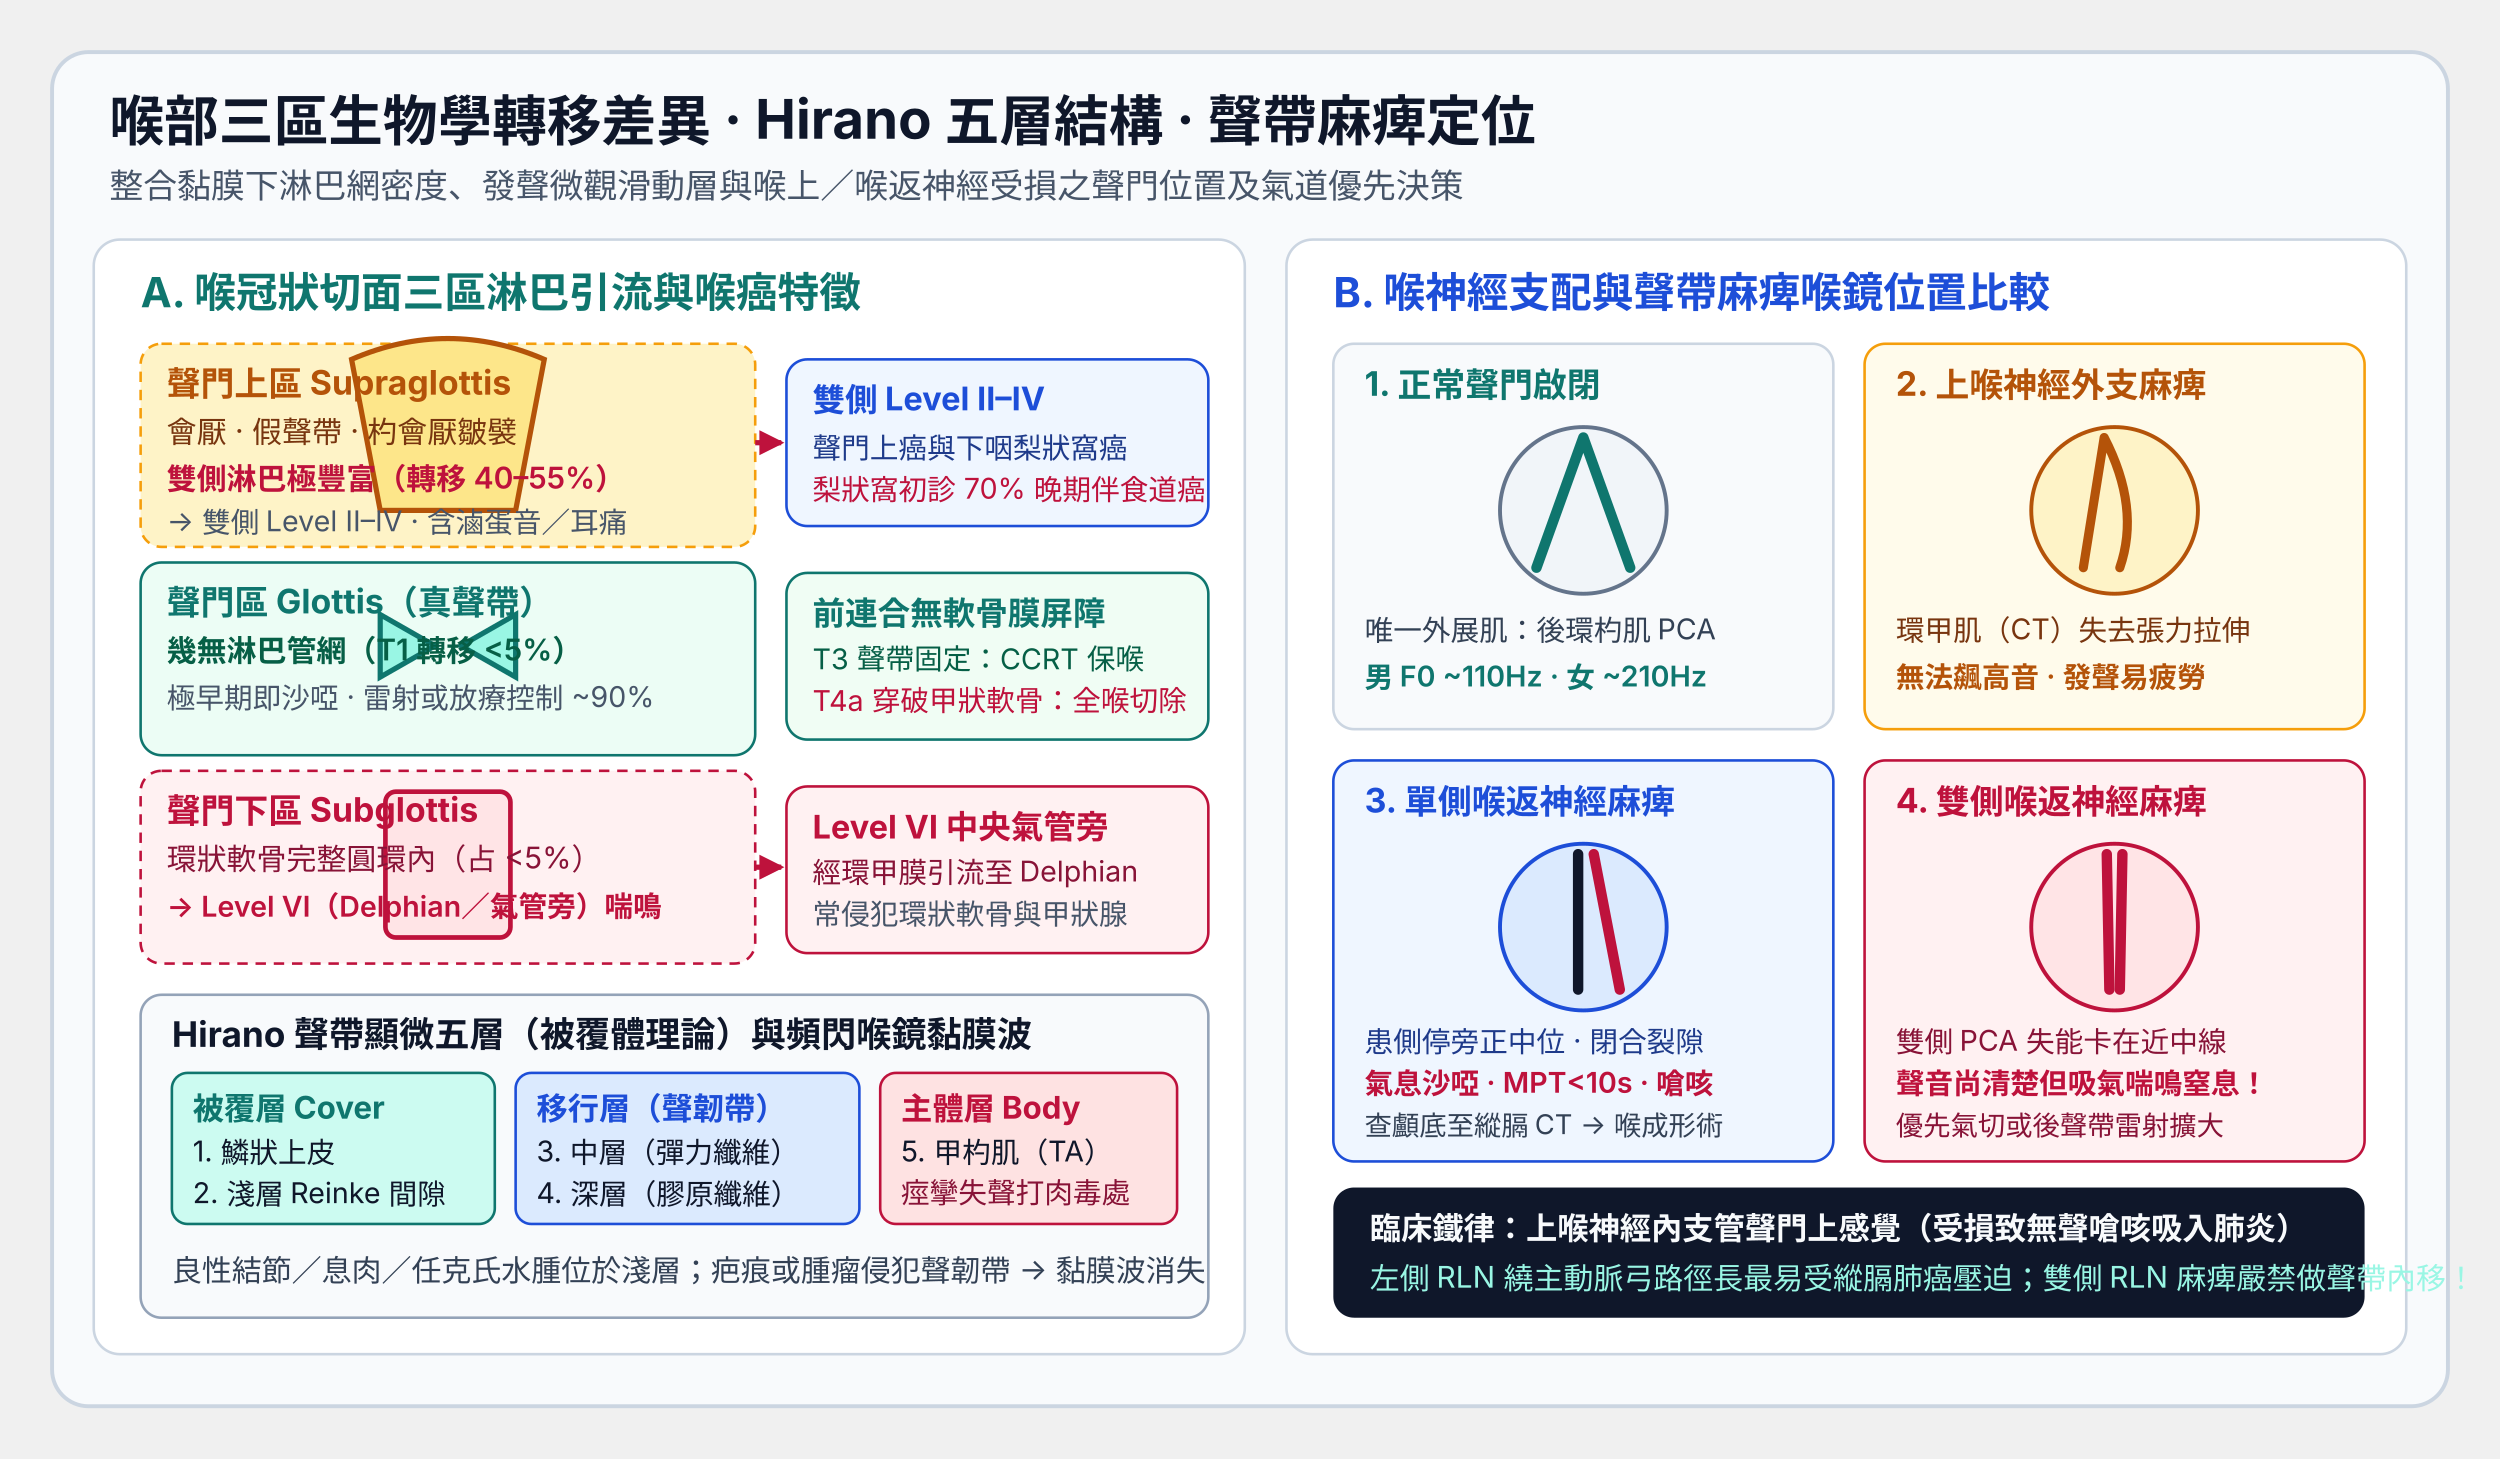
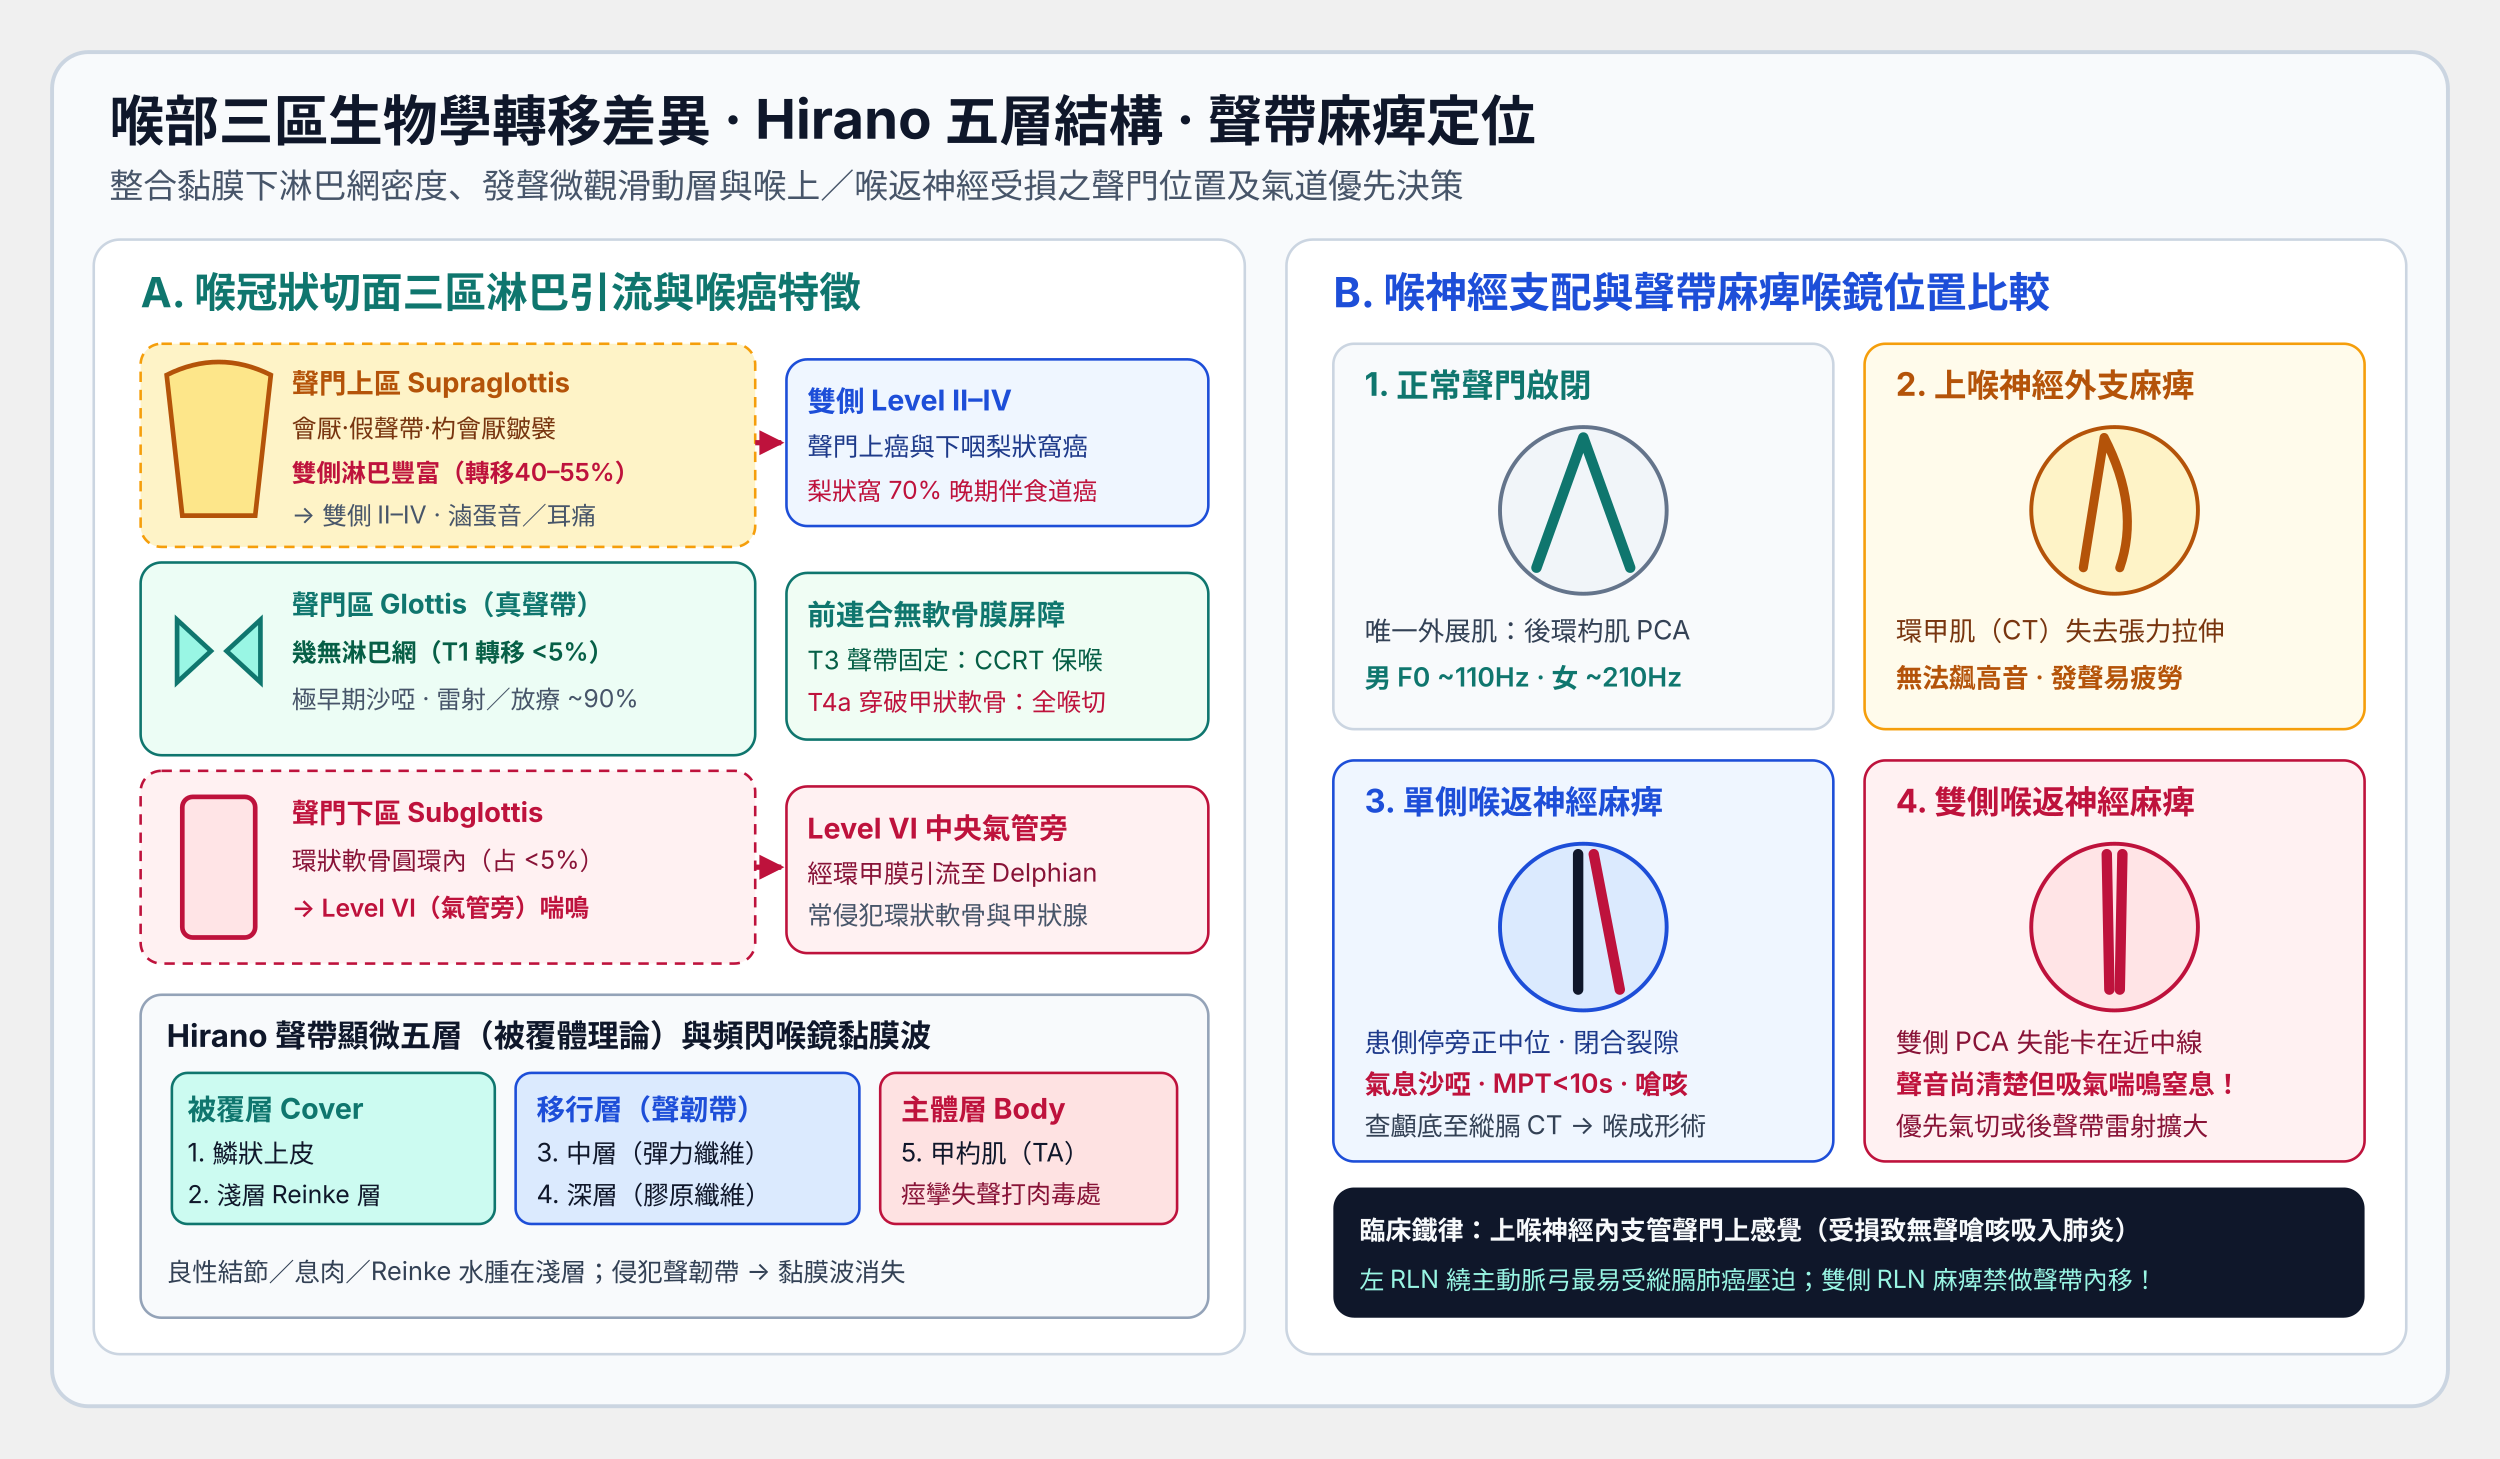
<svg xmlns="http://www.w3.org/2000/svg" viewBox="0 0 960 560" width="960" height="560" role="img" aria-labelledby="t-ent07 d-ent07">
  <defs>
    <marker id="arr-teal" viewBox="0 0 10 10" refX="8" refY="5" markerWidth="6" markerHeight="6" orient="auto-start-reverse">
      <path d="M1 1 L9 5 L1 9 Z" fill="#0f766e" />
    </marker>
    <marker id="arr-red" viewBox="0 0 10 10" refX="8" refY="5" markerWidth="6" markerHeight="6" orient="auto-start-reverse">
      <path d="M1 1 L9 5 L1 9 Z" fill="#be123c" />
    </marker>
  </defs>
  <g font-family="system-ui, -apple-system, 'Noto Sans TC', sans-serif">
    <rect x="20" y="20" width="920" height="520" rx="14" fill="#f8fafc" stroke="#cbd5e1" stroke-width="1.5" />
    <text x="42" y="54" font-size="21" font-weight="700" fill="#0f172a">喉部三區生物學轉移差異 · Hirano 五層結構 · 聲帶麻痺定位</text>
    <text x="42" y="76" font-size="13" fill="#475569">整合黏膜下淋巴網密度、發聲微觀滑動層與喉上／喉返神經受損之聲門位置及氣道優先決策</text>
    <rect x="36" y="92" width="442" height="428" rx="10" fill="#ffffff" stroke="#cbd5e1" />
    <text x="54" y="118" font-size="16" font-weight="700" fill="#0f766e">A. 喉冠狀切面三區淋巴引流與喉癌特徵</text>
    <rect x="54" y="132" width="236" height="78" rx="8" fill="#fef3c7" stroke="#f59e0b" stroke-dasharray="4 3" />
-     <path d="M135 138 Q172 122 209 138 L198 196 L146 196 Z" fill="#fde68a" stroke="#b45309" stroke-width="2" />
-     <text x="64" y="152" font-size="13" font-weight="700" fill="#b45309">聲門上區 Supraglottis</text>
-     <text x="64" y="170" font-size="11.5" fill="#78350f">會厭 · 假聲帶 · 杓會厭皺襞</text>
-     <text x="64" y="188" font-size="11.5" fill="#be123c" font-weight="600">雙側淋巴極豐富（轉移 40–55%）</text>
-     <text x="64" y="204" font-size="11" fill="#475569">→ 雙側 Level II–IV · 含滷蛋音／耳痛</text>
+     <path d="M64 144 Q84 134 104 144 L98 198 L70 198 Z" fill="#fde68a" stroke="#b45309" stroke-width="1.8" />
+     <text x="112" y="151" font-size="10.5" font-weight="700" fill="#b45309">聲門上區 Supraglottis</text>
+     <text x="112" y="168" font-size="9.6" fill="#78350f">會厭·假聲帶·杓會厭皺襞</text>
+     <text x="112" y="185" font-size="9.5" fill="#be123c" font-weight="600">雙側淋巴豐富（轉移40–55%）</text>
+     <text x="112" y="201" font-size="9.5" fill="#475569">→ 雙側 II–IV · 滷蛋音／耳痛</text>
    <rect x="54" y="216" width="236" height="74" rx="8" fill="#ecfdf5" stroke="#0f766e" />
-     <path d="M146 236 L167 248 L146 260 Z" fill="#99f6e4" stroke="#0f766e" stroke-width="2" />
-     <path d="M198 236 L177 248 L198 260 Z" fill="#99f6e4" stroke="#0f766e" stroke-width="2" />
-     <text x="64" y="236" font-size="13" font-weight="700" fill="#0f766e">聲門區 Glottis（真聲帶）</text>
-     <text x="64" y="254" font-size="11.5" fill="#065f46" font-weight="600">幾無淋巴管網（T1 轉移 &lt;5%）</text>
-     <text x="64" y="272" font-size="11" fill="#475569">極早期即沙啞 · 雷射或放療控制 ~90%</text>
+     <path d="M68 238 L81 250 L68 262 Z" fill="#99f6e4" stroke="#0f766e" stroke-width="1.8" />
+     <path d="M100 238 L87 250 L100 262 Z" fill="#99f6e4" stroke="#0f766e" stroke-width="1.8" />
+     <text x="112" y="236" font-size="10.5" font-weight="700" fill="#0f766e">聲門區 Glottis（真聲帶）</text>
+     <text x="112" y="254" font-size="9.6" fill="#065f46" font-weight="600">幾無淋巴網（T1 轉移 &lt;5%）</text>
+     <text x="112" y="272" font-size="9.5" fill="#475569">極早期沙啞 · 雷射／放療 ~90%</text>
    <rect x="54" y="296" width="236" height="74" rx="8" fill="#fff1f2" stroke="#be123c" stroke-dasharray="4 3" />
-     <rect x="148" y="304" width="48" height="56" rx="4" fill="#ffe4e6" stroke="#be123c" stroke-width="1.8" />
-     <text x="64" y="316" font-size="13" font-weight="700" fill="#be123c">聲門下區 Subglottis</text>
-     <text x="64" y="334" font-size="11.5" fill="#881337">環狀軟骨完整圓環內（占 &lt;5%）</text>
-     <text x="64" y="352" font-size="11" fill="#be123c" font-weight="600">→ Level VI（Delphian／氣管旁）喘鳴</text>
+     <rect x="70" y="306" width="28" height="54" rx="4" fill="#ffe4e6" stroke="#be123c" stroke-width="1.8" />
+     <text x="112" y="316" font-size="10.5" font-weight="700" fill="#be123c">聲門下區 Subglottis</text>
+     <text x="112" y="334" font-size="9.6" fill="#881337">環狀軟骨圓環內（占 &lt;5%）</text>
+     <text x="112" y="352" font-size="9.5" fill="#be123c" font-weight="600">→ Level VI（氣管旁）喘鳴</text>
    <rect x="302" y="138" width="162" height="64" rx="8" fill="#eff6ff" stroke="#1d4ed8" />
-     <text x="312" y="158" font-size="12.5" font-weight="700" fill="#1d4ed8">雙側 Level II–IV</text>
-     <text x="312" y="176" font-size="11" fill="#1e3a8a">聲門上癌與下咽梨狀窩癌</text>
-     <text x="312" y="192" font-size="11" fill="#be123c">梨狀窩初診 70% 晚期伴食道癌</text>
+     <text x="310" y="158" font-size="11" font-weight="700" fill="#1d4ed8">雙側 Level II–IV</text>
+     <text x="310" y="175" font-size="9.8" fill="#1e3a8a">聲門上癌與下咽梨狀窩癌</text>
+     <text x="310" y="192" font-size="9.5" fill="#be123c">梨狀窩 70% 晚期伴食道癌</text>
    <line x1="290" y1="170" x2="300" y2="170" stroke="#be123c" stroke-width="2" marker-end="url(#arr-red)" />
    <rect x="302" y="220" width="162" height="64" rx="8" fill="#f0fdf4" stroke="#0f766e" />
-     <text x="312" y="240" font-size="12.5" font-weight="700" fill="#0f766e">前連合無軟骨膜屏障</text>
-     <text x="312" y="257" font-size="11" fill="#065f46">T3 聲帶固定：CCRT 保喉</text>
-     <text x="312" y="273" font-size="11" fill="#be123c">T4a 穿破甲狀軟骨：全喉切除</text>
+     <text x="310" y="240" font-size="11" font-weight="700" fill="#0f766e">前連合無軟骨膜屏障</text>
+     <text x="310" y="257" font-size="9.8" fill="#065f46">T3 聲帶固定：CCRT 保喉</text>
+     <text x="310" y="273" font-size="9.5" fill="#be123c">T4a 穿破甲狀軟骨：全喉切</text>
    <rect x="302" y="302" width="162" height="64" rx="8" fill="#fff1f2" stroke="#be123c" />
-     <text x="312" y="322" font-size="12.5" font-weight="700" fill="#be123c">Level VI 中央氣管旁</text>
-     <text x="312" y="339" font-size="11" fill="#881337">經環甲膜引流至 Delphian</text>
-     <text x="312" y="355" font-size="11" fill="#475569">常侵犯環狀軟骨與甲狀腺</text>
+     <text x="310" y="322" font-size="11" font-weight="700" fill="#be123c">Level VI 中央氣管旁</text>
+     <text x="310" y="339" font-size="9.8" fill="#881337">經環甲膜引流至 Delphian</text>
+     <text x="310" y="355" font-size="9.8" fill="#475569">常侵犯環狀軟骨與甲狀腺</text>
    <line x1="290" y1="333" x2="300" y2="333" stroke="#be123c" stroke-width="2" marker-end="url(#arr-red)" />
    <rect x="54" y="382" width="410" height="124" rx="8" fill="#f8fafc" stroke="#94a3b8" />
-     <text x="66" y="402" font-size="13.5" font-weight="700" fill="#0f172a">Hirano 聲帶顯微五層（被覆體理論）與頻閃喉鏡黏膜波</text>
+     <text x="64" y="402" font-size="12" font-weight="700" fill="#0f172a">Hirano 聲帶顯微五層（被覆體理論）與頻閃喉鏡黏膜波</text>
    <rect x="66" y="412" width="124" height="58" rx="6" fill="#ccfbf1" stroke="#0f766e" />
-     <text x="74" y="430" font-size="12" font-weight="700" fill="#0f766e">被覆層 Cover</text>
-     <text x="74" y="446" font-size="11" fill="#0f172a">1. 鱗狀上皮</text>
-     <text x="74" y="462" font-size="11" fill="#0f172a">2. 淺層 Reinke 間隙</text>
+     <text x="72" y="430" font-size="11" font-weight="700" fill="#0f766e">被覆層 Cover</text>
+     <text x="72" y="446" font-size="9.8" fill="#0f172a">1. 鱗狀上皮</text>
+     <text x="72" y="462" font-size="9.5" fill="#0f172a">2. 淺層 Reinke 層</text>
    <rect x="198" y="412" width="132" height="58" rx="6" fill="#dbeafe" stroke="#1d4ed8" />
-     <text x="206" y="430" font-size="12" font-weight="700" fill="#1d4ed8">移行層（聲韌帶）</text>
-     <text x="206" y="446" font-size="11" fill="#0f172a">3. 中層（彈力纖維）</text>
-     <text x="206" y="462" font-size="11" fill="#0f172a">4. 深層（膠原纖維）</text>
+     <text x="206" y="430" font-size="11" font-weight="700" fill="#1d4ed8">移行層（聲韌帶）</text>
+     <text x="206" y="446" font-size="9.8" fill="#0f172a">3. 中層（彈力纖維）</text>
+     <text x="206" y="462" font-size="9.8" fill="#0f172a">4. 深層（膠原纖維）</text>
    <rect x="338" y="412" width="114" height="58" rx="6" fill="#fee2e2" stroke="#be123c" />
-     <text x="346" y="430" font-size="12" font-weight="700" fill="#be123c">主體層 Body</text>
-     <text x="346" y="446" font-size="11" fill="#0f172a">5. 甲杓肌（TA）</text>
-     <text x="346" y="462" font-size="11" fill="#881337">痙攣失聲打肉毒處</text>
-     <text x="66" y="492" font-size="11.5" fill="#334155">良性結節／息肉／任克氏水腫位於淺層；疤痕或腫瘤侵犯聲韌帶 → 黏膜波消失</text>
+     <text x="346" y="430" font-size="11" font-weight="700" fill="#be123c">主體層 Body</text>
+     <text x="346" y="446" font-size="9.8" fill="#0f172a">5. 甲杓肌（TA）</text>
+     <text x="346" y="462" font-size="9.6" fill="#881337">痙攣失聲打肉毒處</text>
+     <text x="64" y="492" font-size="9.8" fill="#334155">良性結節／息肉／Reinke 水腫在淺層；侵犯聲韌帶 → 黏膜波消失</text>
    <rect x="494" y="92" width="430" height="428" rx="10" fill="#ffffff" stroke="#cbd5e1" />
    <text x="512" y="118" font-size="16" font-weight="700" fill="#1d4ed8">B. 喉神經支配與聲帶麻痺喉鏡位置比較</text>
    <rect x="512" y="132" width="192" height="148" rx="8" fill="#f8fafc" stroke="#cbd5e1" />
-     <text x="524" y="152" font-size="13" font-weight="700" fill="#0f766e">1. 正常聲門啟閉</text>
+     <text x="524" y="152" font-size="12.5" font-weight="700" fill="#0f766e">1. 正常聲門啟閉</text>
    <circle cx="608" cy="196" r="32" fill="#f1f5f9" stroke="#64748b" stroke-width="1.5" />
    <path d="M608 168 L590 218 M608 168 L626 218" stroke="#0f766e" stroke-width="4" stroke-linecap="round" />
-     <text x="524" y="246" font-size="11" fill="#334155">唯一外展肌：後環杓肌 PCA</text>
-     <text x="524" y="264" font-size="11" fill="#0f766e" font-weight="600">男 F0 ~110Hz · 女 ~210Hz</text>
+     <text x="524" y="246" font-size="10.2" fill="#334155">唯一外展肌：後環杓肌 PCA</text>
+     <text x="524" y="264" font-size="10.2" fill="#0f766e" font-weight="600">男 F0 ~110Hz · 女 ~210Hz</text>
    <rect x="716" y="132" width="192" height="148" rx="8" fill="#fffbeb" stroke="#f59e0b" />
-     <text x="728" y="152" font-size="13" font-weight="700" fill="#b45309">2. 上喉神經外支麻痺</text>
+     <text x="728" y="152" font-size="12.5" font-weight="700" fill="#b45309">2. 上喉神經外支麻痺</text>
    <circle cx="812" cy="196" r="32" fill="#fef3c7" stroke="#b45309" stroke-width="1.5" />
    <path d="M808 168 L800 218 M808 168 Q822 195 814 218" stroke="#b45309" stroke-width="3.5" fill="none" stroke-linecap="round" />
-     <text x="728" y="246" font-size="11" fill="#78350f">環甲肌（CT）失去張力拉伸</text>
-     <text x="728" y="264" font-size="11" fill="#b45309" font-weight="600">無法飆高音 · 發聲易疲勞</text>
+     <text x="728" y="246" font-size="10.2" fill="#78350f">環甲肌（CT）失去張力拉伸</text>
+     <text x="728" y="264" font-size="10.2" fill="#b45309" font-weight="600">無法飆高音 · 發聲易疲勞</text>
    <rect x="512" y="292" width="192" height="154" rx="8" fill="#eff6ff" stroke="#1d4ed8" />
-     <text x="524" y="312" font-size="13" font-weight="700" fill="#1d4ed8">3. 單側喉返神經麻痺</text>
+     <text x="524" y="312" font-size="12.5" font-weight="700" fill="#1d4ed8">3. 單側喉返神經麻痺</text>
    <circle cx="608" cy="356" r="32" fill="#dbeafe" stroke="#1d4ed8" stroke-width="1.5" />
    <line x1="606" y1="328" x2="606" y2="380" stroke="#0f172a" stroke-width="4" stroke-linecap="round" />
    <line x1="612" y1="328" x2="622" y2="380" stroke="#be123c" stroke-width="4" stroke-linecap="round" />
-     <text x="524" y="404" font-size="11" fill="#1e3a8a">患側停旁正中位 · 閉合裂隙</text>
-     <text x="524" y="420" font-size="11" fill="#be123c" font-weight="600">氣息沙啞 · MPT&lt;10s · 嗆咳</text>
-     <text x="524" y="436" font-size="10.5" fill="#334155">查顱底至縱膈 CT → 喉成形術</text>
+     <text x="524" y="404" font-size="10.2" fill="#1e3a8a">患側停旁正中位 · 閉合裂隙</text>
+     <text x="524" y="420" font-size="10.2" fill="#be123c" font-weight="600">氣息沙啞 · MPT&lt;10s · 嗆咳</text>
+     <text x="524" y="436" font-size="10" fill="#334155">查顱底至縱膈 CT → 喉成形術</text>
    <rect x="716" y="292" width="192" height="154" rx="8" fill="#fff1f2" stroke="#be123c" />
-     <text x="728" y="312" font-size="13" font-weight="700" fill="#be123c">4. 雙側喉返神經麻痺</text>
+     <text x="728" y="312" font-size="12.5" font-weight="700" fill="#be123c">4. 雙側喉返神經麻痺</text>
    <circle cx="812" cy="356" r="32" fill="#ffe4e6" stroke="#be123c" stroke-width="1.5" />
    <line x1="809" y1="328" x2="810" y2="380" stroke="#be123c" stroke-width="4" stroke-linecap="round" />
    <line x1="815" y1="328" x2="814" y2="380" stroke="#be123c" stroke-width="4" stroke-linecap="round" />
-     <text x="728" y="404" font-size="11" fill="#881337">雙側 PCA 失能卡在近中線</text>
-     <text x="728" y="420" font-size="11" fill="#be123c" font-weight="700">聲音尚清楚但吸氣喘鳴窒息！</text>
-     <text x="728" y="436" font-size="10.5" fill="#881337">優先氣切或後聲帶雷射擴大</text>
+     <text x="728" y="404" font-size="10.2" fill="#881337">雙側 PCA 失能卡在近中線</text>
+     <text x="728" y="420" font-size="10.2" fill="#be123c" font-weight="700">聲音尚清楚但吸氣喘鳴窒息！</text>
+     <text x="728" y="436" font-size="10" fill="#881337">優先氣切或後聲帶雷射擴大</text>
    <rect x="512" y="456" width="396" height="50" rx="8" fill="#0f172a" />
-     <text x="526" y="476" font-size="12" font-weight="700" fill="#f8fafc">臨床鐵律：上喉神經內支管聲門上感覺（受損致無聲嗆咳吸入肺炎）</text>
-     <text x="526" y="495" font-size="11.5" fill="#99f6e4">左側 RLN 繞主動脈弓路徑長最易受縱膈肺癌壓迫；雙側 RLN 麻痺嚴禁做聲帶內移！</text>
+     <text x="522" y="476" font-size="10" font-weight="700" fill="#f8fafc">臨床鐵律：上喉神經內支管聲門上感覺（受損致無聲嗆咳吸入肺炎）</text>
+     <text x="522" y="495" font-size="9.6" fill="#99f6e4">左 RLN 繞主動脈弓最易受縱膈肺癌壓迫；雙側 RLN 麻痺禁做聲帶內移！</text>
  </g>
</svg>
